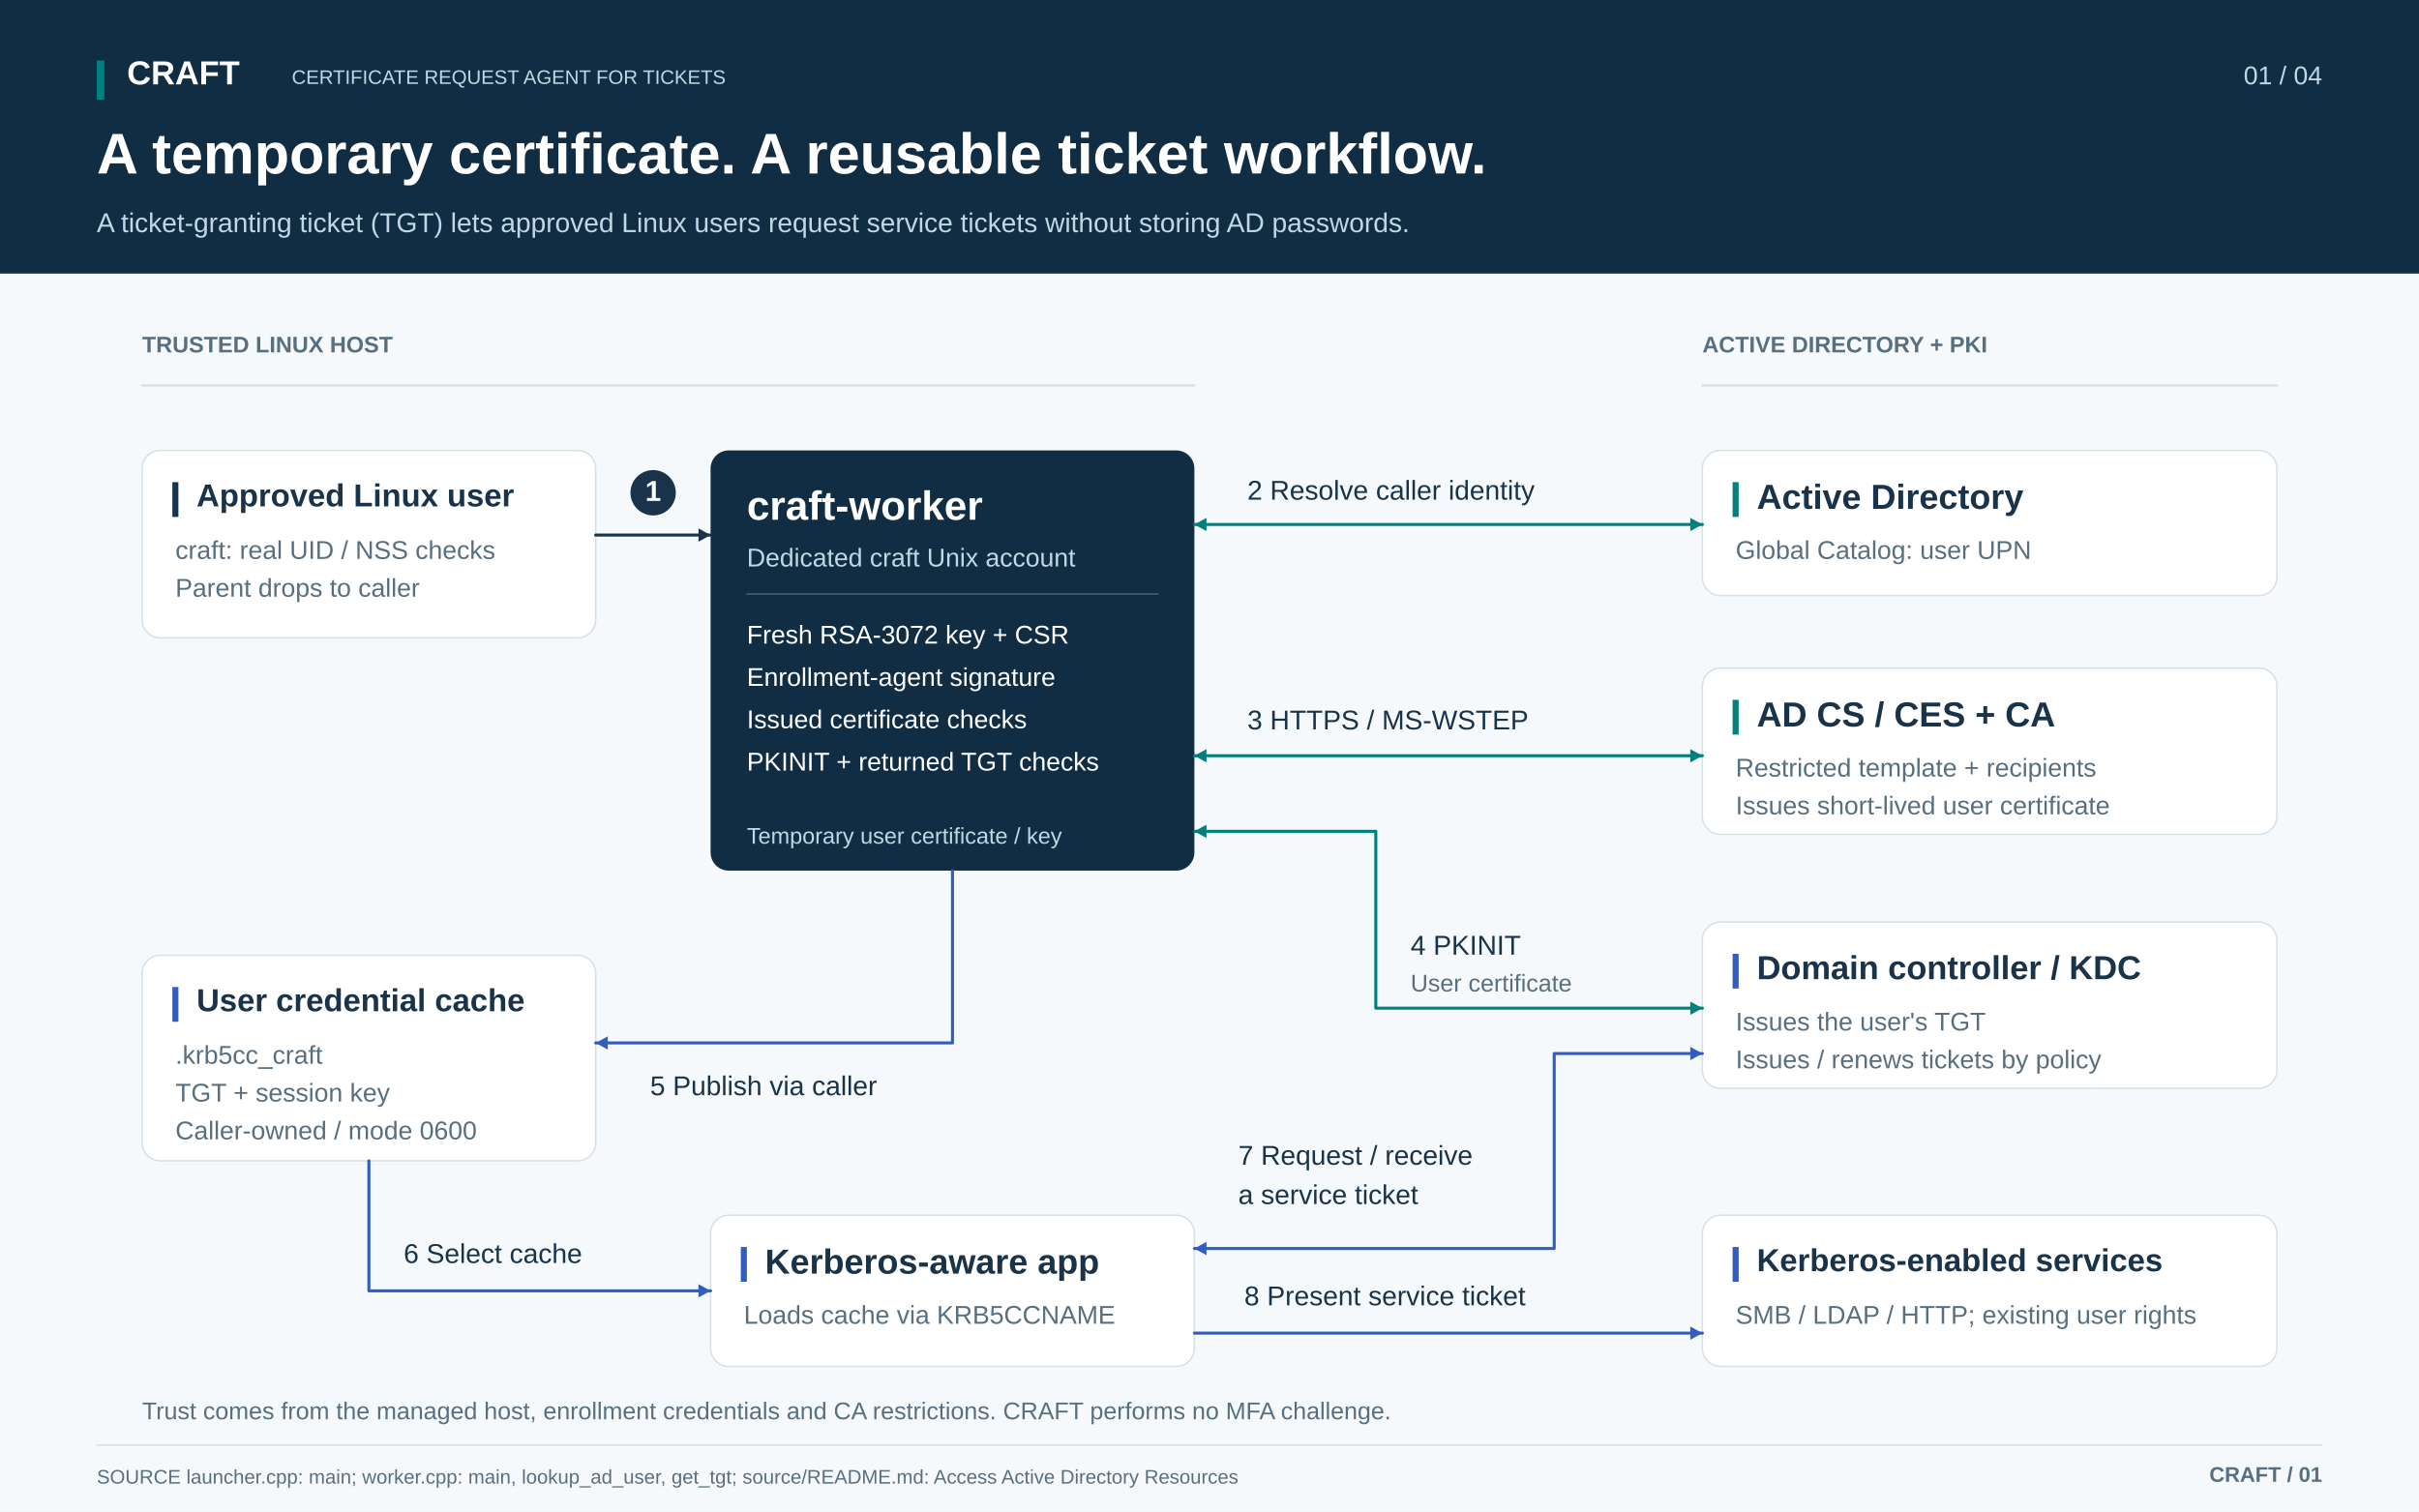
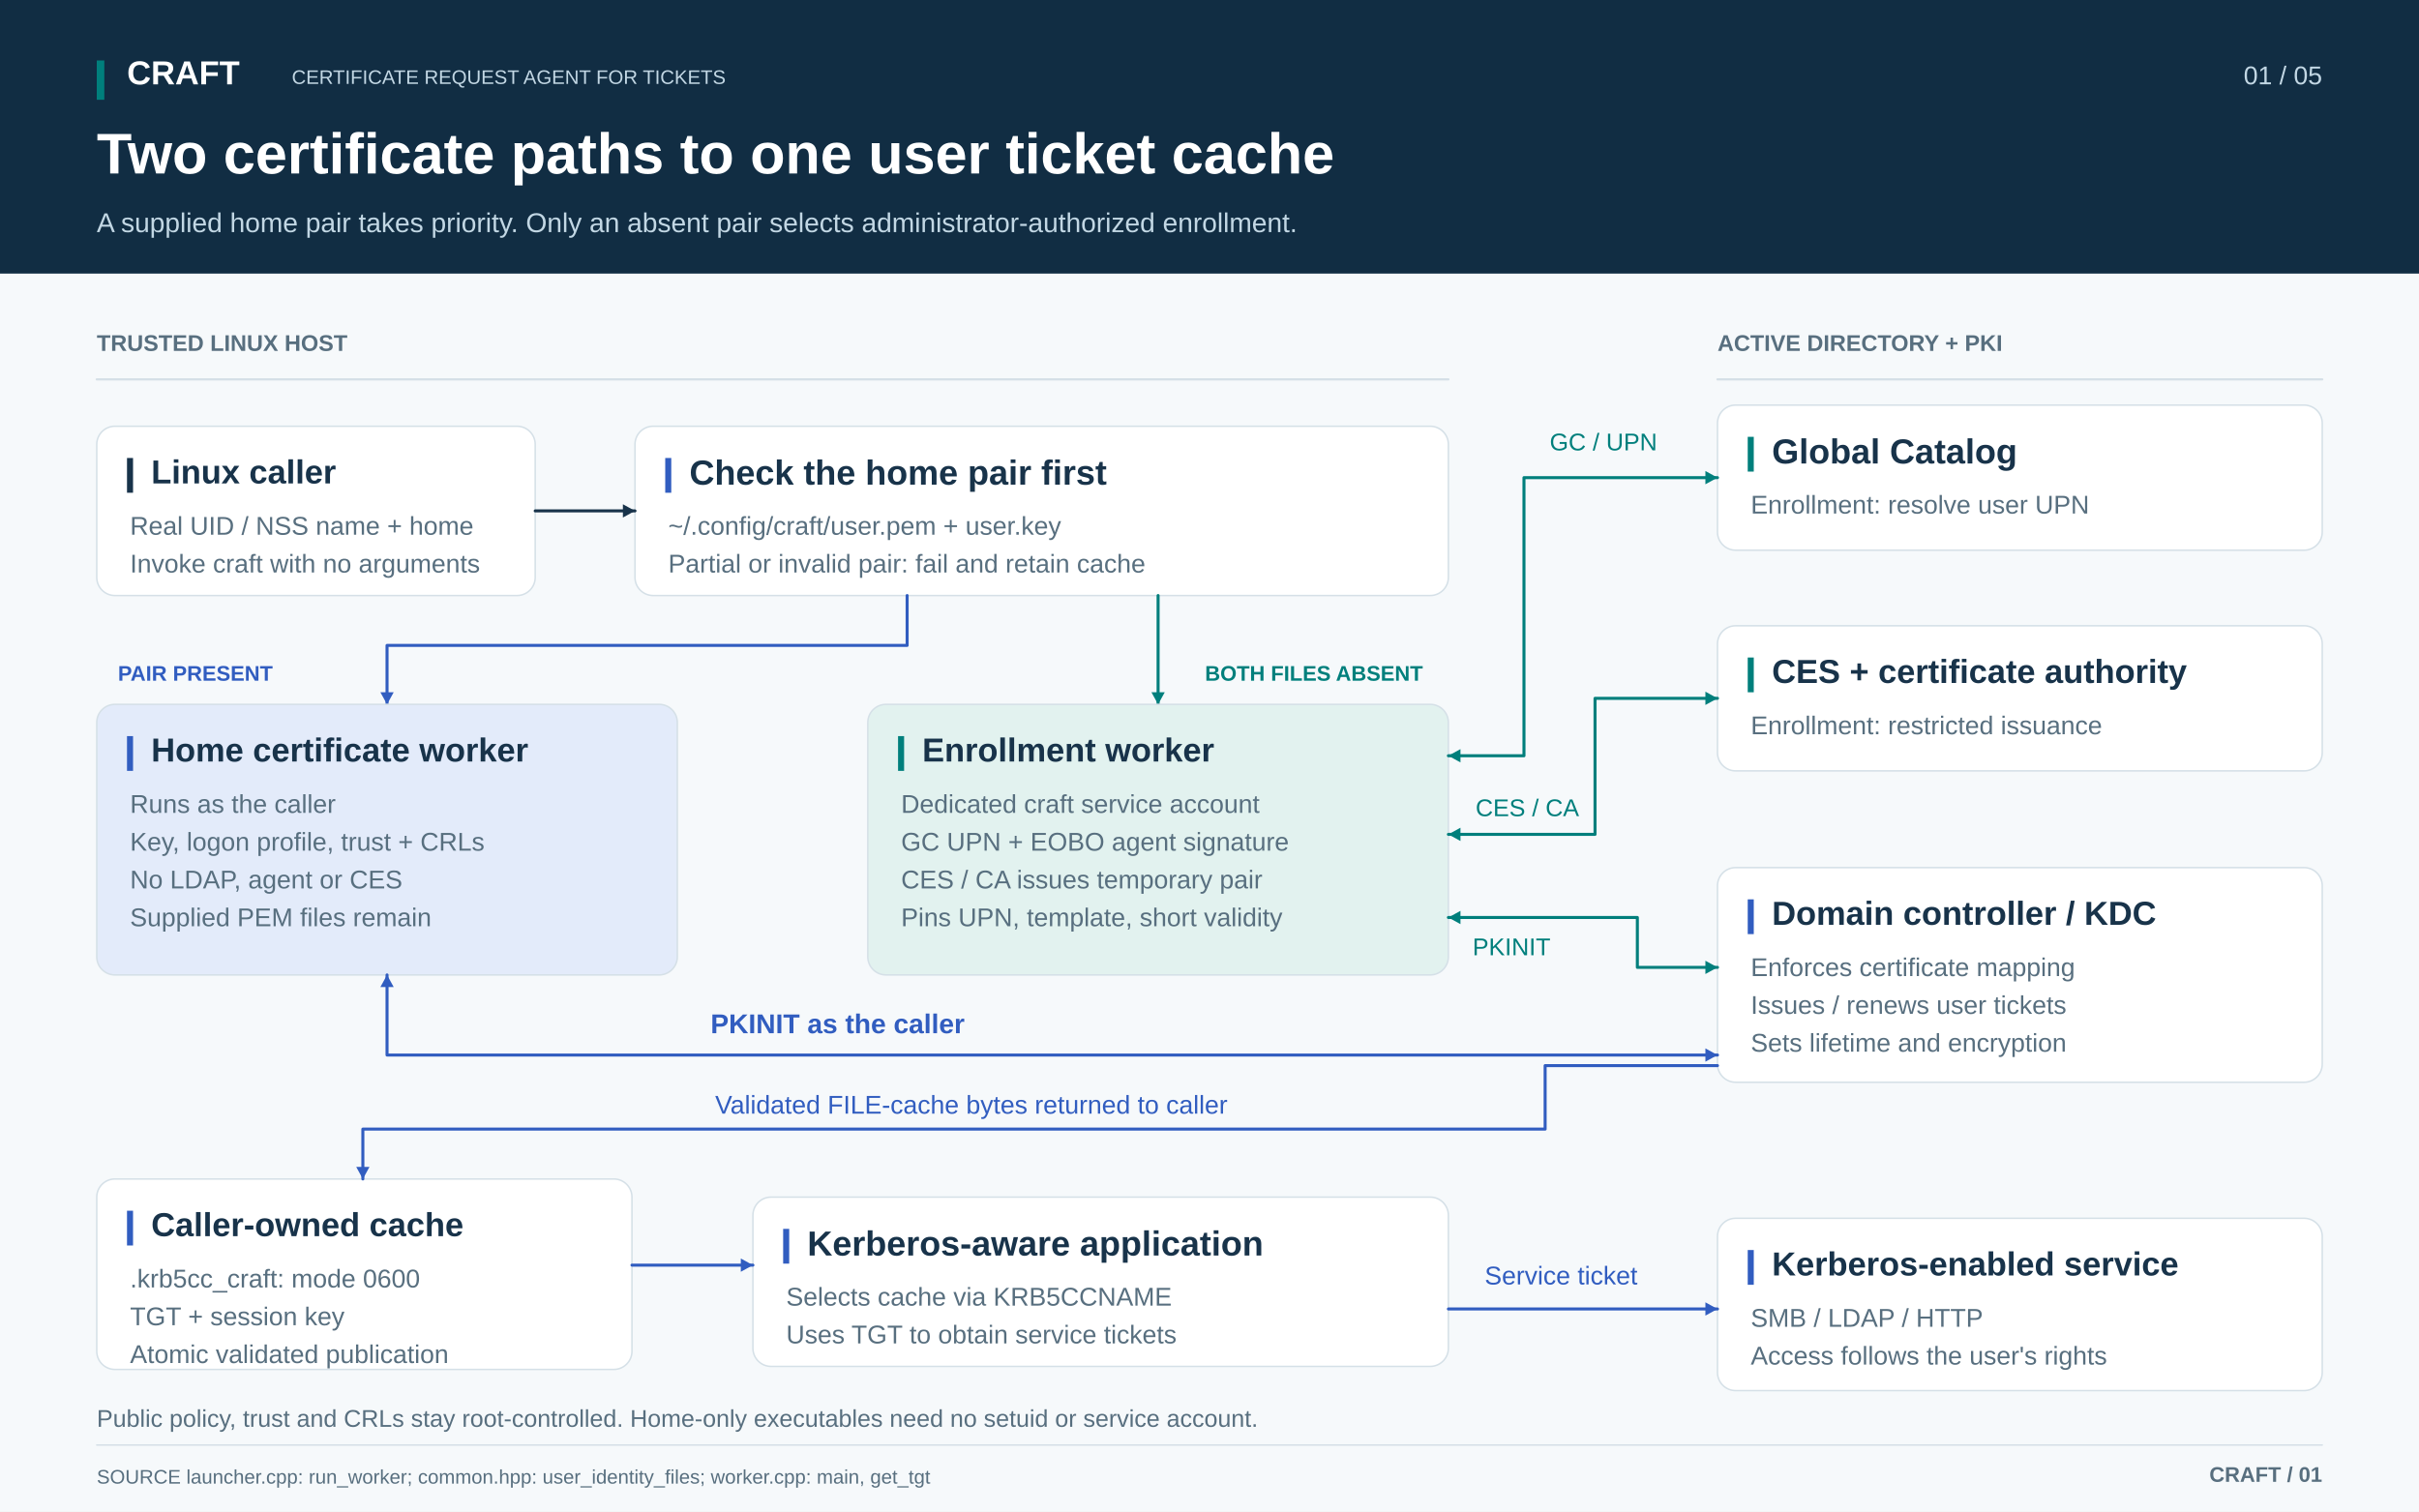
<svg xmlns="http://www.w3.org/2000/svg" width="1600" height="1000" viewBox="0 0 1600 1000" role="img" aria-labelledby="01-system-overview-title 01-system-overview-desc">
  <rect x="0" y="0" width="1600" height="1000" rx="0" fill="#F6F9FB" stroke="none" stroke-width="1" />
  <rect x="0" y="0" width="1600" height="181" rx="0" fill="#112D43" stroke="none" stroke-width="1" />
  <rect x="64" y="40" width="5" height="26" rx="0" fill="#007F7C" stroke="none" stroke-width="1" />
  <text x="84" y="55.82" font-size="22" font-family="'Segoe UI', Arial, sans-serif" fill="#FFFFFF" font-weight="600" text-anchor="start">CRAFT</text>
  <text x="193" y="55.53" font-size="13" font-family="'Segoe UI', Arial, sans-serif" fill="#C2D7E4" font-weight="400" text-anchor="start">CERTIFICATE REQUEST AGENT FOR TICKETS</text>
-   <text x="1536" y="55.77" font-size="17" font-family="'Segoe UI', Arial, sans-serif" fill="#C2D7E4" font-weight="400" text-anchor="end">01 / 04</text>
-   <text x="64" y="114.78" font-size="38" font-family="'Segoe UI', Arial, sans-serif" fill="#FFFFFF" font-weight="600" text-anchor="start">A temporary certificate. A reusable ticket workflow.</text>
-   <text x="64" y="153.58" font-size="18" font-family="'Segoe UI', Arial, sans-serif" fill="#C2D7E4" font-weight="400" text-anchor="start">A ticket-granting ticket (TGT) lets approved Linux users request service tickets without storing AD passwords.</text>
-   <text x="94" y="233.15" font-size="15" font-family="'Segoe UI', Arial, sans-serif" fill="#586F7F" font-weight="600" text-anchor="start">TRUSTED LINUX HOST</text>
-   <text x="1126" y="233.15" font-size="15" font-family="'Segoe UI', Arial, sans-serif" fill="#586F7F" font-weight="600" text-anchor="start">ACTIVE DIRECTORY + PKI</text>
-   <polyline points="94,255 790,255" fill="none" stroke="#D5E0E7" stroke-width="1.5" stroke-linecap="round" stroke-linejoin="round" />
-   <polyline points="1126,255 1506,255" fill="none" stroke="#D5E0E7" stroke-width="1.5" stroke-linecap="round" stroke-linejoin="round" />
-   <rect x="94" y="298" width="300" height="124" rx="12" fill="#FFFFFF" stroke="#D5E0E7" stroke-width="1" />
-   <rect x="114" y="319" width="4" height="23" rx="0" fill="#18334A" stroke="none" stroke-width="1" />
-   <text x="130" y="335.01" font-size="21" font-family="'Segoe UI', Arial, sans-serif" fill="#18334A" font-weight="600" text-anchor="start">Approved Linux user</text>
-   <text x="116" y="369.77" font-size="17" font-family="'Segoe UI', Arial, sans-serif" fill="#586F7F" font-weight="400" text-anchor="start">craft: real UID / NSS checks</text>
-   <text x="116" y="394.77" font-size="17" font-family="'Segoe UI', Arial, sans-serif" fill="#586F7F" font-weight="400" text-anchor="start">Parent drops to caller</text>
-   <rect x="470" y="298" width="320" height="278" rx="12" fill="#112D43" stroke="none" stroke-width="1" />
-   <text x="494" y="343.87" font-size="27" font-family="'Segoe UI', Arial, sans-serif" fill="#FFFFFF" font-weight="600" text-anchor="start">craft-worker</text>
-   <text x="494" y="374.77" font-size="17" font-family="'Segoe UI', Arial, sans-serif" fill="#C2D7E4" font-weight="400" text-anchor="start">Dedicated craft Unix account</text>
-   <polyline points="494,393 766,393" fill="none" stroke="#406074" stroke-width="1" stroke-linecap="round" stroke-linejoin="round" />
-   <text x="494" y="425.77" font-size="17" font-family="'Segoe UI', Arial, sans-serif" fill="#FFFFFF" font-weight="400" text-anchor="start">Fresh RSA-3072 key + CSR</text>
-   <text x="494" y="453.77" font-size="17" font-family="'Segoe UI', Arial, sans-serif" fill="#FFFFFF" font-weight="400" text-anchor="start">Enrollment-agent signature</text>
-   <text x="494" y="481.77" font-size="17" font-family="'Segoe UI', Arial, sans-serif" fill="#FFFFFF" font-weight="400" text-anchor="start">Issued certificate checks</text>
-   <text x="494" y="509.77" font-size="17" font-family="'Segoe UI', Arial, sans-serif" fill="#FFFFFF" font-weight="400" text-anchor="start">PKINIT + returned TGT checks</text>
-   <text x="494" y="558.15" font-size="15" font-family="'Segoe UI', Arial, sans-serif" fill="#C2D7E4" font-weight="400" text-anchor="start">Temporary user certificate / key</text>
-   <rect x="94" y="632" width="300" height="136" rx="12" fill="#FFFFFF" stroke="#D5E0E7" stroke-width="1" />
-   <rect x="114" y="653" width="4" height="23" rx="0" fill="#315DC0" stroke="none" stroke-width="1" />
-   <text x="130" y="669.01" font-size="21" font-family="'Segoe UI', Arial, sans-serif" fill="#18334A" font-weight="600" text-anchor="start">User credential cache</text>
-   <text x="116" y="703.77" font-size="17" font-family="'Segoe UI', Arial, sans-serif" fill="#586F7F" font-weight="400" text-anchor="start">.krb5cc_craft</text>
-   <text x="116" y="728.77" font-size="17" font-family="'Segoe UI', Arial, sans-serif" fill="#586F7F" font-weight="400" text-anchor="start">TGT + session key</text>
-   <text x="116" y="753.77" font-size="17" font-family="'Segoe UI', Arial, sans-serif" fill="#586F7F" font-weight="400" text-anchor="start">Caller-owned / mode 0600</text>
-   <rect x="470" y="804" width="320" height="100" rx="12" fill="#FFFFFF" stroke="#D5E0E7" stroke-width="1" />
-   <rect x="490" y="825" width="4" height="23" rx="0" fill="#315DC0" stroke="none" stroke-width="1" />
-   <text x="506" y="842.63" font-size="23" font-family="'Segoe UI', Arial, sans-serif" fill="#18334A" font-weight="600" text-anchor="start">Kerberos-aware app</text>
-   <text x="492" y="875.77" font-size="17" font-family="'Segoe UI', Arial, sans-serif" fill="#586F7F" font-weight="400" text-anchor="start">Loads cache via KRB5CCNAME</text>
-   <rect x="1126" y="298" width="380" height="96" rx="12" fill="#FFFFFF" stroke="#D5E0E7" stroke-width="1" />
-   <rect x="1146" y="319" width="4" height="23" rx="0" fill="#007F7C" stroke="none" stroke-width="1" />
-   <text x="1162" y="336.63" font-size="23" font-family="'Segoe UI', Arial, sans-serif" fill="#18334A" font-weight="600" text-anchor="start">Active Directory</text>
-   <text x="1148" y="369.77" font-size="17" font-family="'Segoe UI', Arial, sans-serif" fill="#586F7F" font-weight="400" text-anchor="start">Global Catalog: user UPN</text>
-   <rect x="1126" y="442" width="380" height="110" rx="12" fill="#FFFFFF" stroke="#D5E0E7" stroke-width="1" />
-   <rect x="1146" y="463" width="4" height="23" rx="0" fill="#007F7C" stroke="none" stroke-width="1" />
-   <text x="1162" y="480.63" font-size="23" font-family="'Segoe UI', Arial, sans-serif" fill="#18334A" font-weight="600" text-anchor="start">AD CS / CES + CA</text>
-   <text x="1148" y="513.77" font-size="17" font-family="'Segoe UI', Arial, sans-serif" fill="#586F7F" font-weight="400" text-anchor="start">Restricted template + recipients</text>
-   <text x="1148" y="538.77" font-size="17" font-family="'Segoe UI', Arial, sans-serif" fill="#586F7F" font-weight="400" text-anchor="start">Issues short-lived user certificate</text>
-   <rect x="1126" y="610" width="380" height="110" rx="12" fill="#FFFFFF" stroke="#D5E0E7" stroke-width="1" />
-   <rect x="1146" y="631" width="4" height="23" rx="0" fill="#315DC0" stroke="none" stroke-width="1" />
-   <text x="1162" y="647.82" font-size="22" font-family="'Segoe UI', Arial, sans-serif" fill="#18334A" font-weight="600" text-anchor="start">Domain controller / KDC</text>
-   <text x="1148" y="681.77" font-size="17" font-family="'Segoe UI', Arial, sans-serif" fill="#586F7F" font-weight="400" text-anchor="start">Issues the user's TGT</text>
-   <text x="1148" y="706.77" font-size="17" font-family="'Segoe UI', Arial, sans-serif" fill="#586F7F" font-weight="400" text-anchor="start">Issues / renews tickets by policy</text>
-   <rect x="1126" y="804" width="380" height="100" rx="12" fill="#FFFFFF" stroke="#D5E0E7" stroke-width="1" />
-   <rect x="1146" y="825" width="4" height="23" rx="0" fill="#315DC0" stroke="none" stroke-width="1" />
-   <text x="1162" y="841.01" font-size="21" font-family="'Segoe UI', Arial, sans-serif" fill="#18334A" font-weight="600" text-anchor="start">Kerberos-enabled services</text>
-   <text x="1148" y="875.77" font-size="17" font-family="'Segoe UI', Arial, sans-serif" fill="#586F7F" font-weight="400" text-anchor="start">SMB / LDAP / HTTP; existing user rights</text>
-   <polyline points="394,354 470,354" fill="none" stroke="#18334A" stroke-width="2" stroke-linecap="round" stroke-linejoin="round" />
-   <polygon points="470,354 462.0,349.6 462.0,358.4" fill="#18334A" />
-   <circle cx="432" cy="326" r="15" fill="#18334A" stroke="none" stroke-width="1" />
-   <text x="432" y="331.39" font-size="19" font-family="'Segoe UI', Arial, sans-serif" fill="#FFFFFF" font-weight="600" text-anchor="middle">1</text>
-   <polyline points="790,347 1126,347" fill="none" stroke="#007F7C" stroke-width="2" stroke-linecap="round" stroke-linejoin="round" />
-   <polygon points="1126,347 1118.0,342.6 1118.0,351.4" fill="#007F7C" />
-   <polygon points="790,347 798.0,351.4 798.0,342.6" fill="#007F7C" />
-   <text x="825" y="330.58" font-size="18" font-family="'Segoe UI', Arial, sans-serif" fill="#18334A" font-weight="400" text-anchor="start">2  Resolve caller identity</text>
-   <polyline points="790,500 1126,500" fill="none" stroke="#007F7C" stroke-width="2" stroke-linecap="round" stroke-linejoin="round" />
-   <polygon points="1126,500 1118.0,495.6 1118.0,504.4" fill="#007F7C" />
-   <polygon points="790,500 798.0,504.4 798.0,495.6" fill="#007F7C" />
-   <text x="825" y="482.58" font-size="18" font-family="'Segoe UI', Arial, sans-serif" fill="#18334A" font-weight="400" text-anchor="start">3  HTTPS / MS-WSTEP</text>
-   <polyline points="790,550 910,550 910,667 1126,667" fill="none" stroke="#007F7C" stroke-width="2" stroke-linecap="round" stroke-linejoin="round" />
-   <polygon points="1126,667 1118.0,662.6 1118.0,671.4" fill="#007F7C" />
-   <polygon points="790,550 798.0,554.4 798.0,545.6" fill="#007F7C" />
-   <text x="933" y="631.58" font-size="18" font-family="'Segoe UI', Arial, sans-serif" fill="#18334A" font-weight="400" text-anchor="start">4  PKINIT</text>
-   <text x="933" y="655.96" font-size="16" font-family="'Segoe UI', Arial, sans-serif" fill="#586F7F" font-weight="400" text-anchor="start">User certificate</text>
-   <polyline points="630,576 630,690 394,690" fill="none" stroke="#315DC0" stroke-width="2" stroke-linecap="round" stroke-linejoin="round" />
-   <polygon points="394,690 402.0,694.4 402.0,685.6" fill="#315DC0" />
-   <text x="430" y="724.58" font-size="18" font-family="'Segoe UI', Arial, sans-serif" fill="#18334A" font-weight="400" text-anchor="start">5  Publish via caller</text>
-   <polyline points="244,768 244,854 470,854" fill="none" stroke="#315DC0" stroke-width="2" stroke-linecap="round" stroke-linejoin="round" />
-   <polygon points="470,854 462.0,849.6 462.0,858.4" fill="#315DC0" />
-   <text x="267" y="835.58" font-size="18" font-family="'Segoe UI', Arial, sans-serif" fill="#18334A" font-weight="400" text-anchor="start">6  Select cache</text>
-   <polyline points="790,826 1028,826 1028,697 1126,697" fill="none" stroke="#315DC0" stroke-width="2" stroke-linecap="round" stroke-linejoin="round" />
-   <polygon points="1126,697 1118.0,692.6 1118.0,701.4" fill="#315DC0" />
-   <polygon points="790,826 798.0,830.4 798.0,821.6" fill="#315DC0" />
-   <text x="819" y="770.58" font-size="18" font-family="'Segoe UI', Arial, sans-serif" fill="#18334A" font-weight="400" text-anchor="start">7  Request / receive</text>
-   <text x="819" y="796.58" font-size="18" font-family="'Segoe UI', Arial, sans-serif" fill="#18334A" font-weight="400" text-anchor="start">a service ticket</text>
-   <polyline points="790,882 1126,882" fill="none" stroke="#315DC0" stroke-width="2" stroke-linecap="round" stroke-linejoin="round" />
-   <polygon points="1126,882 1118.0,877.6 1118.0,886.4" fill="#315DC0" />
-   <text x="823" y="863.58" font-size="18" font-family="'Segoe UI', Arial, sans-serif" fill="#18334A" font-weight="400" text-anchor="start">8  Present service ticket</text>
-   <text x="94" y="938.96" font-size="16" font-family="'Segoe UI', Arial, sans-serif" fill="#586F7F" font-weight="400" text-anchor="start">Trust comes from the managed host, enrollment credentials and CA restrictions. CRAFT performs no MFA challenge.</text>
+   <text x="1536" y="55.77" font-size="17" font-family="'Segoe UI', Arial, sans-serif" fill="#C2D7E4" font-weight="400" text-anchor="end">01 / 05</text>
+   <text x="64" y="114.78" font-size="38" font-family="'Segoe UI', Arial, sans-serif" fill="#FFFFFF" font-weight="600" text-anchor="start">Two certificate paths to one user ticket cache</text>
+   <text x="64" y="153.58" font-size="18" font-family="'Segoe UI', Arial, sans-serif" fill="#C2D7E4" font-weight="400" text-anchor="start">A supplied home pair takes priority. Only an absent pair selects administrator-authorized enrollment.</text>
+   <text x="64" y="232.15" font-size="15" font-family="'Segoe UI', Arial, sans-serif" fill="#586F7F" font-weight="600" text-anchor="start">TRUSTED LINUX HOST</text>
+   <text x="1136" y="232.15" font-size="15" font-family="'Segoe UI', Arial, sans-serif" fill="#586F7F" font-weight="600" text-anchor="start">ACTIVE DIRECTORY + PKI</text>
+   <polyline points="64,251 958,251" fill="none" stroke="#D5E0E7" stroke-width="1.5" stroke-linecap="round" stroke-linejoin="round" />
+   <polyline points="1136,251 1536,251" fill="none" stroke="#D5E0E7" stroke-width="1.5" stroke-linecap="round" stroke-linejoin="round" />
+   <rect x="64" y="282" width="290" height="112" rx="12" fill="#FFFFFF" stroke="#D5E0E7" stroke-width="1" />
+   <rect x="84" y="303" width="4" height="23" rx="0" fill="#18334A" stroke="none" stroke-width="1" />
+   <text x="100" y="319.82" font-size="22" font-family="'Segoe UI', Arial, sans-serif" fill="#18334A" font-weight="600" text-anchor="start">Linux caller</text>
+   <text x="86" y="353.77" font-size="17" font-family="'Segoe UI', Arial, sans-serif" fill="#586F7F" font-weight="400" text-anchor="start">Real UID / NSS name + home</text>
+   <text x="86" y="378.77" font-size="17" font-family="'Segoe UI', Arial, sans-serif" fill="#586F7F" font-weight="400" text-anchor="start">Invoke craft with no arguments</text>
+   <rect x="420" y="282" width="538" height="112" rx="12" fill="#FFFFFF" stroke="#D5E0E7" stroke-width="1" />
+   <rect x="440" y="303" width="4" height="23" rx="0" fill="#315DC0" stroke="none" stroke-width="1" />
+   <text x="456" y="320.63" font-size="23" font-family="'Segoe UI', Arial, sans-serif" fill="#18334A" font-weight="600" text-anchor="start">Check the home pair first</text>
+   <text x="442" y="353.77" font-size="17" font-family="'Segoe UI', Arial, sans-serif" fill="#586F7F" font-weight="400" text-anchor="start">~/.config/craft/user.pem + user.key</text>
+   <text x="442" y="378.77" font-size="17" font-family="'Segoe UI', Arial, sans-serif" fill="#586F7F" font-weight="400" text-anchor="start">Partial or invalid pair: fail and retain cache</text>
+   <polyline points="354,338 420,338" fill="none" stroke="#18334A" stroke-width="2" stroke-linecap="round" stroke-linejoin="round" />
+   <polygon points="420,338 412.0,333.6 412.0,342.4" fill="#18334A" />
+   <polyline points="600,394 600,427 256,427 256,466" fill="none" stroke="#315DC0" stroke-width="2" stroke-linecap="round" stroke-linejoin="round" />
+   <polygon points="256,466 260.4,458.0 251.6,458.0" fill="#315DC0" />
+   <text x="78" y="450.34" font-size="14" font-family="'Segoe UI', Arial, sans-serif" fill="#315DC0" font-weight="600" text-anchor="start">PAIR PRESENT</text>
+   <polyline points="766,394 766,466" fill="none" stroke="#007F7C" stroke-width="2" stroke-linecap="round" stroke-linejoin="round" />
+   <polygon points="766,466 770.4,458.0 761.6,458.0" fill="#007F7C" />
+   <text x="797" y="450.34" font-size="14" font-family="'Segoe UI', Arial, sans-serif" fill="#007F7C" font-weight="600" text-anchor="start">BOTH FILES ABSENT</text>
+   <rect x="64" y="466" width="384" height="179" rx="12" fill="#E3EBFA" stroke="#D5E0E7" stroke-width="1" />
+   <rect x="84" y="487" width="4" height="23" rx="0" fill="#315DC0" stroke="none" stroke-width="1" />
+   <text x="100" y="503.82" font-size="22" font-family="'Segoe UI', Arial, sans-serif" fill="#18334A" font-weight="600" text-anchor="start">Home certificate worker</text>
+   <text x="86" y="537.77" font-size="17" font-family="'Segoe UI', Arial, sans-serif" fill="#586F7F" font-weight="400" text-anchor="start">Runs as the caller</text>
+   <text x="86" y="562.77" font-size="17" font-family="'Segoe UI', Arial, sans-serif" fill="#586F7F" font-weight="400" text-anchor="start">Key, logon profile, trust + CRLs</text>
+   <text x="86" y="587.77" font-size="17" font-family="'Segoe UI', Arial, sans-serif" fill="#586F7F" font-weight="400" text-anchor="start">No LDAP, agent or CES</text>
+   <text x="86" y="612.77" font-size="17" font-family="'Segoe UI', Arial, sans-serif" fill="#586F7F" font-weight="400" text-anchor="start">Supplied PEM files remain</text>
+   <rect x="574" y="466" width="384" height="179" rx="12" fill="#E2F2EF" stroke="#D5E0E7" stroke-width="1" />
+   <rect x="594" y="487" width="4" height="23" rx="0" fill="#007F7C" stroke="none" stroke-width="1" />
+   <text x="610" y="503.82" font-size="22" font-family="'Segoe UI', Arial, sans-serif" fill="#18334A" font-weight="600" text-anchor="start">Enrollment worker</text>
+   <text x="596" y="537.77" font-size="17" font-family="'Segoe UI', Arial, sans-serif" fill="#586F7F" font-weight="400" text-anchor="start">Dedicated craft service account</text>
+   <text x="596" y="562.77" font-size="17" font-family="'Segoe UI', Arial, sans-serif" fill="#586F7F" font-weight="400" text-anchor="start">GC UPN + EOBO agent signature</text>
+   <text x="596" y="587.77" font-size="17" font-family="'Segoe UI', Arial, sans-serif" fill="#586F7F" font-weight="400" text-anchor="start">CES / CA issues temporary pair</text>
+   <text x="596" y="612.77" font-size="17" font-family="'Segoe UI', Arial, sans-serif" fill="#586F7F" font-weight="400" text-anchor="start">Pins UPN, template, short validity</text>
+   <rect x="1136" y="268" width="400" height="96" rx="12" fill="#FFFFFF" stroke="#D5E0E7" stroke-width="1" />
+   <rect x="1156" y="289" width="4" height="23" rx="0" fill="#007F7C" stroke="none" stroke-width="1" />
+   <text x="1172" y="306.63" font-size="23" font-family="'Segoe UI', Arial, sans-serif" fill="#18334A" font-weight="600" text-anchor="start">Global Catalog</text>
+   <text x="1158" y="339.77" font-size="17" font-family="'Segoe UI', Arial, sans-serif" fill="#586F7F" font-weight="400" text-anchor="start">Enrollment: resolve user UPN</text>
+   <rect x="1136" y="414" width="400" height="96" rx="12" fill="#FFFFFF" stroke="#D5E0E7" stroke-width="1" />
+   <rect x="1156" y="435" width="4" height="23" rx="0" fill="#007F7C" stroke="none" stroke-width="1" />
+   <text x="1172" y="451.82" font-size="22" font-family="'Segoe UI', Arial, sans-serif" fill="#18334A" font-weight="600" text-anchor="start">CES + certificate authority</text>
+   <text x="1158" y="485.77" font-size="17" font-family="'Segoe UI', Arial, sans-serif" fill="#586F7F" font-weight="400" text-anchor="start">Enrollment: restricted issuance</text>
+   <rect x="1136" y="574" width="400" height="142" rx="12" fill="#FFFFFF" stroke="#D5E0E7" stroke-width="1" />
+   <rect x="1156" y="595" width="4" height="23" rx="0" fill="#315DC0" stroke="none" stroke-width="1" />
+   <text x="1172" y="611.82" font-size="22" font-family="'Segoe UI', Arial, sans-serif" fill="#18334A" font-weight="600" text-anchor="start">Domain controller / KDC</text>
+   <text x="1158" y="645.77" font-size="17" font-family="'Segoe UI', Arial, sans-serif" fill="#586F7F" font-weight="400" text-anchor="start">Enforces certificate mapping</text>
+   <text x="1158" y="670.77" font-size="17" font-family="'Segoe UI', Arial, sans-serif" fill="#586F7F" font-weight="400" text-anchor="start">Issues / renews user tickets</text>
+   <text x="1158" y="695.77" font-size="17" font-family="'Segoe UI', Arial, sans-serif" fill="#586F7F" font-weight="400" text-anchor="start">Sets lifetime and encryption</text>
+   <polyline points="958,500 1008,500 1008,316 1136,316" fill="none" stroke="#007F7C" stroke-width="2" stroke-linecap="round" stroke-linejoin="round" />
+   <polygon points="1136,316 1128.0,311.6 1128.0,320.4" fill="#007F7C" />
+   <polygon points="958,500 966.0,504.4 966.0,495.6" fill="#007F7C" />
+   <text x="1025" y="297.96" font-size="16" font-family="'Segoe UI', Arial, sans-serif" fill="#007F7C" font-weight="400" text-anchor="start">GC / UPN</text>
+   <polyline points="958,552 1055,552 1055,462 1136,462" fill="none" stroke="#007F7C" stroke-width="2" stroke-linecap="round" stroke-linejoin="round" />
+   <polygon points="1136,462 1128.0,457.6 1128.0,466.4" fill="#007F7C" />
+   <polygon points="958,552 966.0,556.4 966.0,547.6" fill="#007F7C" />
+   <text x="976" y="539.96" font-size="16" font-family="'Segoe UI', Arial, sans-serif" fill="#007F7C" font-weight="400" text-anchor="start">CES / CA</text>
+   <polyline points="958,607 1083,607 1083,640 1136,640" fill="none" stroke="#007F7C" stroke-width="2" stroke-linecap="round" stroke-linejoin="round" />
+   <polygon points="1136,640 1128.0,635.6 1128.0,644.4" fill="#007F7C" />
+   <polygon points="958,607 966.0,611.4 966.0,602.6" fill="#007F7C" />
+   <text x="974" y="631.96" font-size="16" font-family="'Segoe UI', Arial, sans-serif" fill="#007F7C" font-weight="400" text-anchor="start">PKINIT</text>
+   <polyline points="256,645 256,698 1136,698" fill="none" stroke="#315DC0" stroke-width="2" stroke-linecap="round" stroke-linejoin="round" />
+   <polygon points="1136,698 1128.0,693.6 1128.0,702.4" fill="#315DC0" />
+   <polygon points="256,645 251.6,653.0 260.4,653.0" fill="#315DC0" />
+   <text x="470" y="683.58" font-size="18" font-family="'Segoe UI', Arial, sans-serif" fill="#315DC0" font-weight="600" text-anchor="start">PKINIT as the caller</text>
+   <rect x="64" y="780" width="354" height="126" rx="12" fill="#FFFFFF" stroke="#D5E0E7" stroke-width="1" />
+   <rect x="84" y="801" width="4" height="23" rx="0" fill="#315DC0" stroke="none" stroke-width="1" />
+   <text x="100" y="817.82" font-size="22" font-family="'Segoe UI', Arial, sans-serif" fill="#18334A" font-weight="600" text-anchor="start">Caller-owned cache</text>
+   <text x="86" y="851.77" font-size="17" font-family="'Segoe UI', Arial, sans-serif" fill="#586F7F" font-weight="400" text-anchor="start">.krb5cc_craft: mode 0600</text>
+   <text x="86" y="876.77" font-size="17" font-family="'Segoe UI', Arial, sans-serif" fill="#586F7F" font-weight="400" text-anchor="start">TGT + session key</text>
+   <text x="86" y="901.77" font-size="17" font-family="'Segoe UI', Arial, sans-serif" fill="#586F7F" font-weight="400" text-anchor="start">Atomic validated publication</text>
+   <polyline points="1136,705 1022,705 1022,747 240,747 240,780" fill="none" stroke="#315DC0" stroke-width="2" stroke-linecap="round" stroke-linejoin="round" />
+   <polygon points="240,780 244.4,772.0 235.6,772.0" fill="#315DC0" />
+   <text x="473" y="736.77" font-size="17" font-family="'Segoe UI', Arial, sans-serif" fill="#315DC0" font-weight="400" text-anchor="start">Validated FILE-cache bytes returned to caller</text>
+   <rect x="498" y="792" width="460" height="112" rx="12" fill="#FFFFFF" stroke="#D5E0E7" stroke-width="1" />
+   <rect x="518" y="813" width="4" height="23" rx="0" fill="#315DC0" stroke="none" stroke-width="1" />
+   <text x="534" y="830.63" font-size="23" font-family="'Segoe UI', Arial, sans-serif" fill="#18334A" font-weight="600" text-anchor="start">Kerberos-aware application</text>
+   <text x="520" y="863.77" font-size="17" font-family="'Segoe UI', Arial, sans-serif" fill="#586F7F" font-weight="400" text-anchor="start">Selects cache via KRB5CCNAME</text>
+   <text x="520" y="888.77" font-size="17" font-family="'Segoe UI', Arial, sans-serif" fill="#586F7F" font-weight="400" text-anchor="start">Uses TGT to obtain service tickets</text>
+   <polyline points="418,837 498,837" fill="none" stroke="#315DC0" stroke-width="2" stroke-linecap="round" stroke-linejoin="round" />
+   <polygon points="498,837 490.0,832.6 490.0,841.4" fill="#315DC0" />
+   <rect x="1136" y="806" width="400" height="114" rx="12" fill="#FFFFFF" stroke="#D5E0E7" stroke-width="1" />
+   <rect x="1156" y="827" width="4" height="23" rx="0" fill="#315DC0" stroke="none" stroke-width="1" />
+   <text x="1172" y="843.82" font-size="22" font-family="'Segoe UI', Arial, sans-serif" fill="#18334A" font-weight="600" text-anchor="start">Kerberos-enabled service</text>
+   <text x="1158" y="877.77" font-size="17" font-family="'Segoe UI', Arial, sans-serif" fill="#586F7F" font-weight="400" text-anchor="start">SMB / LDAP / HTTP</text>
+   <text x="1158" y="902.77" font-size="17" font-family="'Segoe UI', Arial, sans-serif" fill="#586F7F" font-weight="400" text-anchor="start">Access follows the user's rights</text>
+   <polyline points="958,866 1136,866" fill="none" stroke="#315DC0" stroke-width="2" stroke-linecap="round" stroke-linejoin="round" />
+   <polygon points="1136,866 1128.0,861.6 1128.0,870.4" fill="#315DC0" />
+   <text x="982" y="849.77" font-size="17" font-family="'Segoe UI', Arial, sans-serif" fill="#315DC0" font-weight="400" text-anchor="start">Service ticket</text>
+   <text x="64" y="943.96" font-size="16" font-family="'Segoe UI', Arial, sans-serif" fill="#586F7F" font-weight="400" text-anchor="start">Public policy, trust and CRLs stay root-controlled. Home-only executables need no setuid or service account.</text>
  <polyline points="64,956 1536,956" fill="none" stroke="#D5E0E7" stroke-width="1" stroke-linecap="round" stroke-linejoin="round" />
-   <text x="64" y="981.53" font-size="13" font-family="'Segoe UI', Arial, sans-serif" fill="#586F7F" font-weight="400" text-anchor="start">SOURCE  launcher.cpp: main; worker.cpp: main, lookup_ad_user, get_tgt; source/README.md: Access Active Directory Resources</text>
+   <text x="64" y="981.53" font-size="13" font-family="'Segoe UI', Arial, sans-serif" fill="#586F7F" font-weight="400" text-anchor="start">SOURCE  launcher.cpp: run_worker; common.hpp: user_identity_files; worker.cpp: main, get_tgt</text>
  <text x="1536" y="980.34" font-size="14" font-family="'Segoe UI', Arial, sans-serif" fill="#586F7F" font-weight="600" text-anchor="end">CRAFT  /  01</text>
</svg>
